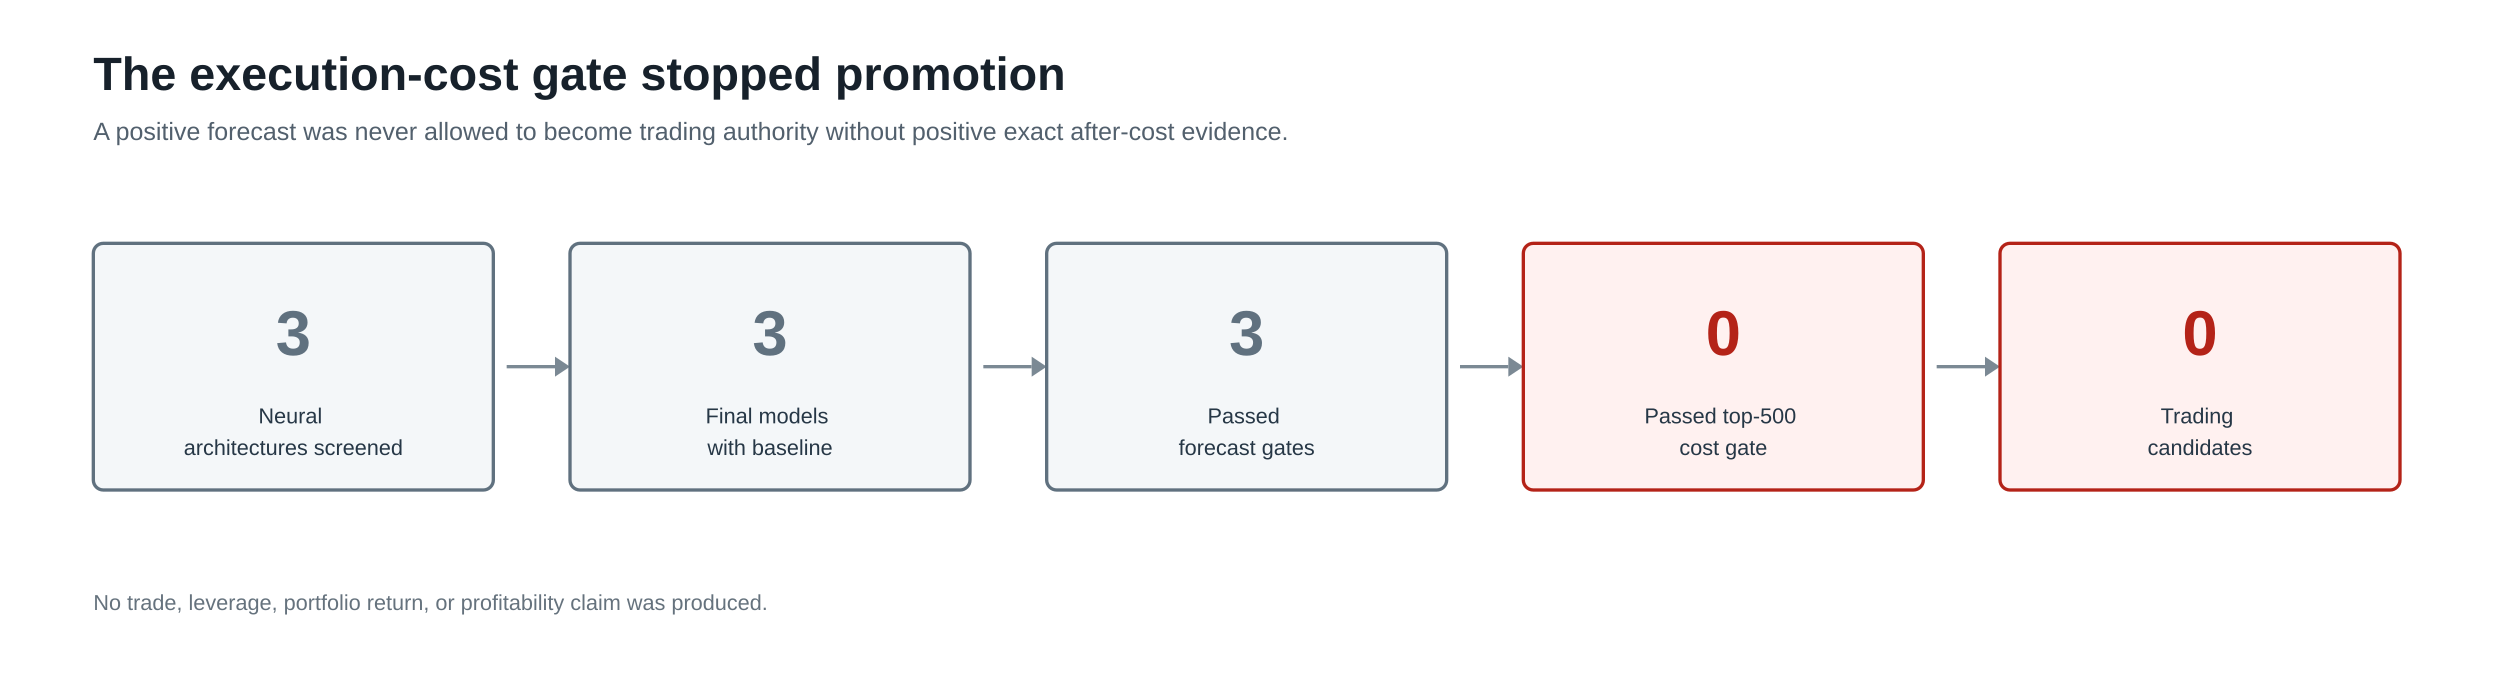
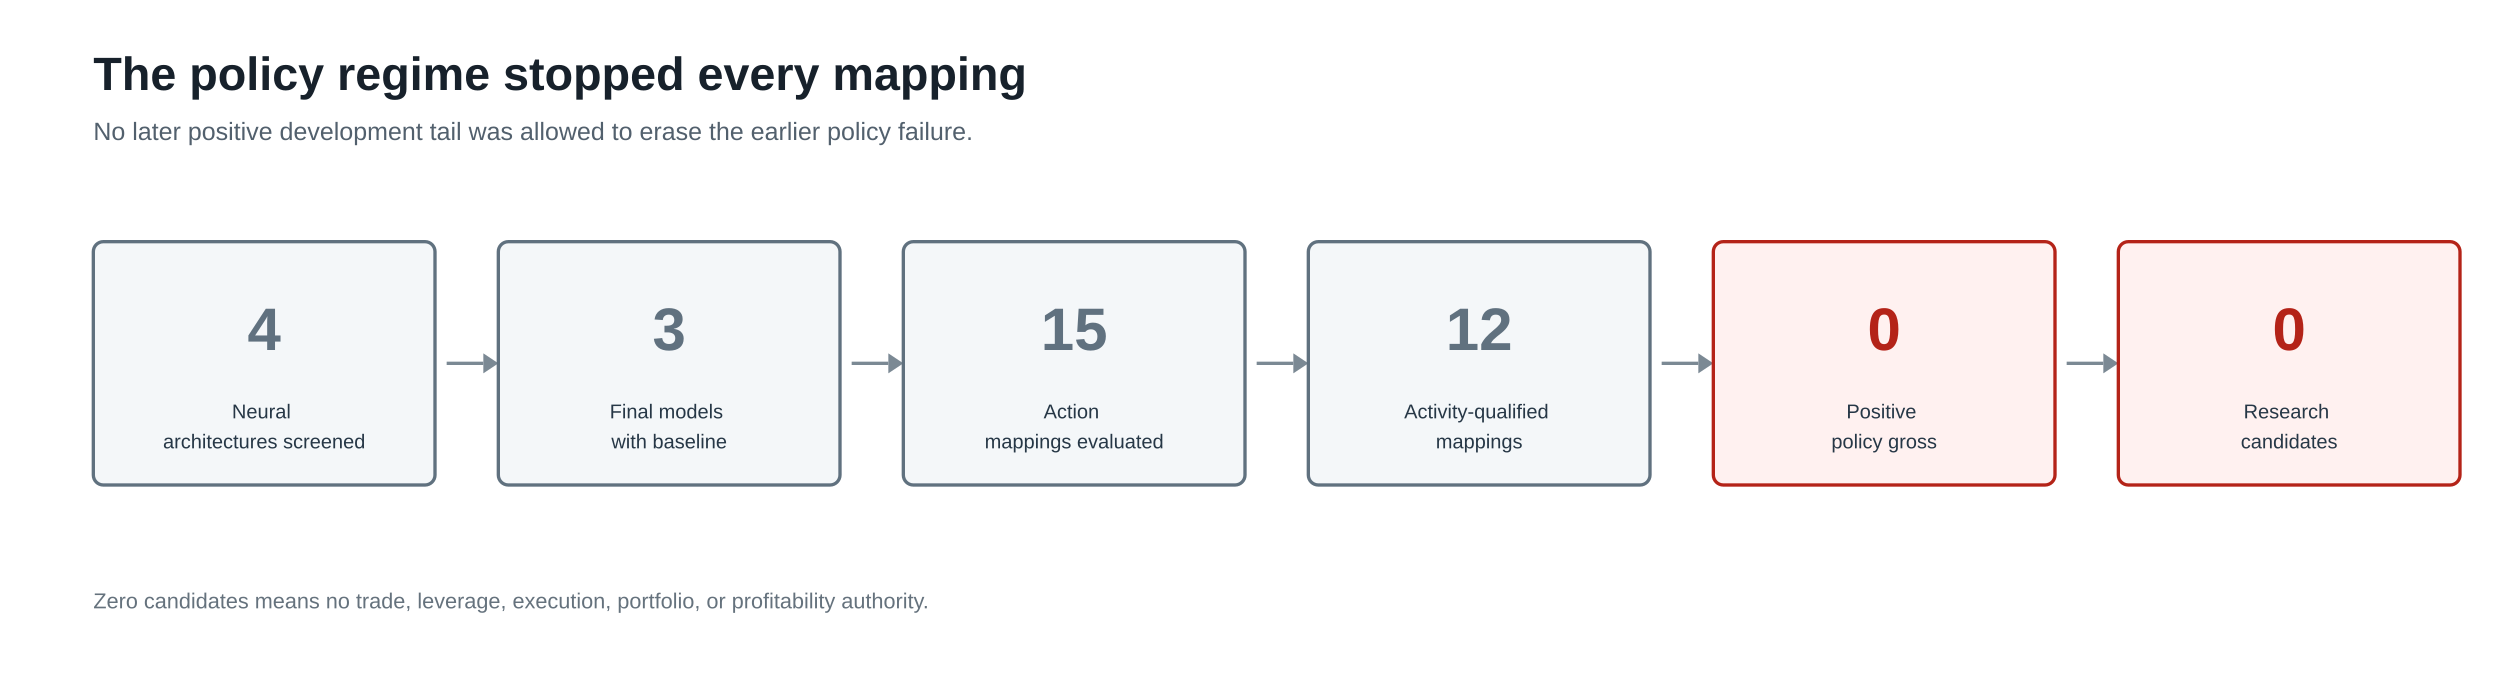
<svg xmlns="http://www.w3.org/2000/svg" width="1500" height="420" viewBox="0 0 1500 420" role="img" aria-labelledby="title desc">
  <rect width="100%" height="100%" fill="#ffffff" />
-   <text x="56" y="54" font-family="Segoe UI, Arial, sans-serif" font-size="28" font-weight="700" fill="#17212b">The execution-cost gate stopped promotion</text>
-   <text x="56" y="84" font-family="Segoe UI, Arial, sans-serif" font-size="15" fill="#52606d">A positive forecast was never allowed to become trading authority without positive exact after-cost evidence.</text>
-   <rect x="56" y="146" width="240" height="148" rx="6" fill="#f4f7f9" stroke="#60717f" stroke-width="2" />
-   <text x="176.0" y="213" text-anchor="middle" font-family="Segoe UI, Arial, sans-serif" font-size="38" font-weight="700" fill="#60717f">3</text>
-   <text x="176.0" y="254" text-anchor="middle" font-family="Segoe UI, Arial, sans-serif" font-size="13" fill="#263746">
-     <tspan x="176.0" dy="0">Neural</tspan>
-     <tspan x="176.0" dy="19">architectures screened</tspan>
+   <text x="56" y="54" font-family="Segoe UI, Arial, sans-serif" font-size="28" font-weight="700" fill="#17212b">The policy regime stopped every mapping</text>
+   <text x="56" y="84" font-family="Segoe UI, Arial, sans-serif" font-size="15" fill="#52606d">No later positive development tail was allowed to erase the earlier policy failure.</text>
+   <rect x="56" y="145" width="205" height="146" rx="6" fill="#f4f7f9" stroke="#60717f" stroke-width="2" />
+   <text x="158.5" y="210" text-anchor="middle" font-family="Segoe UI, Arial, sans-serif" font-size="36" font-weight="700" fill="#60717f">4</text>
+   <text x="158.5" y="251" text-anchor="middle" font-family="Segoe UI, Arial, sans-serif" font-size="12" fill="#263746">
+     <tspan x="158.5">Neural</tspan>
+     <tspan x="158.5" dy="18">architectures screened</tspan>
  </text>
-   <line x1="304" y1="220" x2="333" y2="220" stroke="#7b8994" stroke-width="2" />
-   <path d="M 333 214 L 342 220 L 333 226 Z" fill="#7b8994" />
-   <rect x="342" y="146" width="240" height="148" rx="6" fill="#f4f7f9" stroke="#60717f" stroke-width="2" />
-   <text x="462.0" y="213" text-anchor="middle" font-family="Segoe UI, Arial, sans-serif" font-size="38" font-weight="700" fill="#60717f">3</text>
-   <text x="462.0" y="254" text-anchor="middle" font-family="Segoe UI, Arial, sans-serif" font-size="13" fill="#263746">
-     <tspan x="462.0" dy="0">Final models</tspan>
-     <tspan x="462.0" dy="19">with baseline</tspan>
+   <line x1="268" y1="218" x2="290" y2="218" stroke="#7b8994" stroke-width="2" />
+   <path d="M 290 212 L 299 218 L 290 224 Z" fill="#7b8994" />
+   <rect x="299" y="145" width="205" height="146" rx="6" fill="#f4f7f9" stroke="#60717f" stroke-width="2" />
+   <text x="401.5" y="210" text-anchor="middle" font-family="Segoe UI, Arial, sans-serif" font-size="36" font-weight="700" fill="#60717f">3</text>
+   <text x="401.5" y="251" text-anchor="middle" font-family="Segoe UI, Arial, sans-serif" font-size="12" fill="#263746">
+     <tspan x="401.5">Final models</tspan>
+     <tspan x="401.5" dy="18">with baseline</tspan>
  </text>
-   <line x1="590" y1="220" x2="619" y2="220" stroke="#7b8994" stroke-width="2" />
-   <path d="M 619 214 L 628 220 L 619 226 Z" fill="#7b8994" />
-   <rect x="628" y="146" width="240" height="148" rx="6" fill="#f4f7f9" stroke="#60717f" stroke-width="2" />
-   <text x="748.0" y="213" text-anchor="middle" font-family="Segoe UI, Arial, sans-serif" font-size="38" font-weight="700" fill="#60717f">3</text>
-   <text x="748.0" y="254" text-anchor="middle" font-family="Segoe UI, Arial, sans-serif" font-size="13" fill="#263746">
-     <tspan x="748.0" dy="0">Passed</tspan>
-     <tspan x="748.0" dy="19">forecast gates</tspan>
+   <line x1="511" y1="218" x2="533" y2="218" stroke="#7b8994" stroke-width="2" />
+   <path d="M 533 212 L 542 218 L 533 224 Z" fill="#7b8994" />
+   <rect x="542" y="145" width="205" height="146" rx="6" fill="#f4f7f9" stroke="#60717f" stroke-width="2" />
+   <text x="644.5" y="210" text-anchor="middle" font-family="Segoe UI, Arial, sans-serif" font-size="36" font-weight="700" fill="#60717f">15</text>
+   <text x="644.5" y="251" text-anchor="middle" font-family="Segoe UI, Arial, sans-serif" font-size="12" fill="#263746">
+     <tspan x="644.5">Action</tspan>
+     <tspan x="644.5" dy="18">mappings evaluated</tspan>
  </text>
-   <line x1="876" y1="220" x2="905" y2="220" stroke="#7b8994" stroke-width="2" />
-   <path d="M 905 214 L 914 220 L 905 226 Z" fill="#7b8994" />
-   <rect x="914" y="146" width="240" height="148" rx="6" fill="#fff1f0" stroke="#b42318" stroke-width="2" />
-   <text x="1034.0" y="213" text-anchor="middle" font-family="Segoe UI, Arial, sans-serif" font-size="38" font-weight="700" fill="#b42318">0</text>
-   <text x="1034.0" y="254" text-anchor="middle" font-family="Segoe UI, Arial, sans-serif" font-size="13" fill="#263746">
-     <tspan x="1034.0" dy="0">Passed top-500</tspan>
-     <tspan x="1034.0" dy="19">cost gate</tspan>
+   <line x1="754" y1="218" x2="776" y2="218" stroke="#7b8994" stroke-width="2" />
+   <path d="M 776 212 L 785 218 L 776 224 Z" fill="#7b8994" />
+   <rect x="785" y="145" width="205" height="146" rx="6" fill="#f4f7f9" stroke="#60717f" stroke-width="2" />
+   <text x="887.5" y="210" text-anchor="middle" font-family="Segoe UI, Arial, sans-serif" font-size="36" font-weight="700" fill="#60717f">12</text>
+   <text x="887.5" y="251" text-anchor="middle" font-family="Segoe UI, Arial, sans-serif" font-size="12" fill="#263746">
+     <tspan x="887.5">Activity-qualified</tspan>
+     <tspan x="887.5" dy="18">mappings</tspan>
  </text>
-   <line x1="1162" y1="220" x2="1191" y2="220" stroke="#7b8994" stroke-width="2" />
-   <path d="M 1191 214 L 1200 220 L 1191 226 Z" fill="#7b8994" />
-   <rect x="1200" y="146" width="240" height="148" rx="6" fill="#fff1f0" stroke="#b42318" stroke-width="2" />
-   <text x="1320.0" y="213" text-anchor="middle" font-family="Segoe UI, Arial, sans-serif" font-size="38" font-weight="700" fill="#b42318">0</text>
-   <text x="1320.0" y="254" text-anchor="middle" font-family="Segoe UI, Arial, sans-serif" font-size="13" fill="#263746">
-     <tspan x="1320.0" dy="0">Trading</tspan>
-     <tspan x="1320.0" dy="19">candidates</tspan>
+   <line x1="997" y1="218" x2="1019" y2="218" stroke="#7b8994" stroke-width="2" />
+   <path d="M 1019 212 L 1028 218 L 1019 224 Z" fill="#7b8994" />
+   <rect x="1028" y="145" width="205" height="146" rx="6" fill="#fff1f0" stroke="#b42318" stroke-width="2" />
+   <text x="1130.5" y="210" text-anchor="middle" font-family="Segoe UI, Arial, sans-serif" font-size="36" font-weight="700" fill="#b42318">0</text>
+   <text x="1130.5" y="251" text-anchor="middle" font-family="Segoe UI, Arial, sans-serif" font-size="12" fill="#263746">
+     <tspan x="1130.5">Positive</tspan>
+     <tspan x="1130.5" dy="18">policy gross</tspan>
  </text>
-   <text x="56" y="366" font-family="Segoe UI, Arial, sans-serif" font-size="13" fill="#65727d">No trade, leverage, portfolio return, or profitability claim was produced.</text>
+   <line x1="1240" y1="218" x2="1262" y2="218" stroke="#7b8994" stroke-width="2" />
+   <path d="M 1262 212 L 1271 218 L 1262 224 Z" fill="#7b8994" />
+   <rect x="1271" y="145" width="205" height="146" rx="6" fill="#fff1f0" stroke="#b42318" stroke-width="2" />
+   <text x="1373.5" y="210" text-anchor="middle" font-family="Segoe UI, Arial, sans-serif" font-size="36" font-weight="700" fill="#b42318">0</text>
+   <text x="1373.5" y="251" text-anchor="middle" font-family="Segoe UI, Arial, sans-serif" font-size="12" fill="#263746">
+     <tspan x="1373.5">Research</tspan>
+     <tspan x="1373.5" dy="18">candidates</tspan>
+   </text>
+   <text x="56" y="365" font-family="Segoe UI, Arial, sans-serif" font-size="13" fill="#65727d">Zero candidates means no trade, leverage, execution, portfolio, or profitability authority.</text>
</svg>
